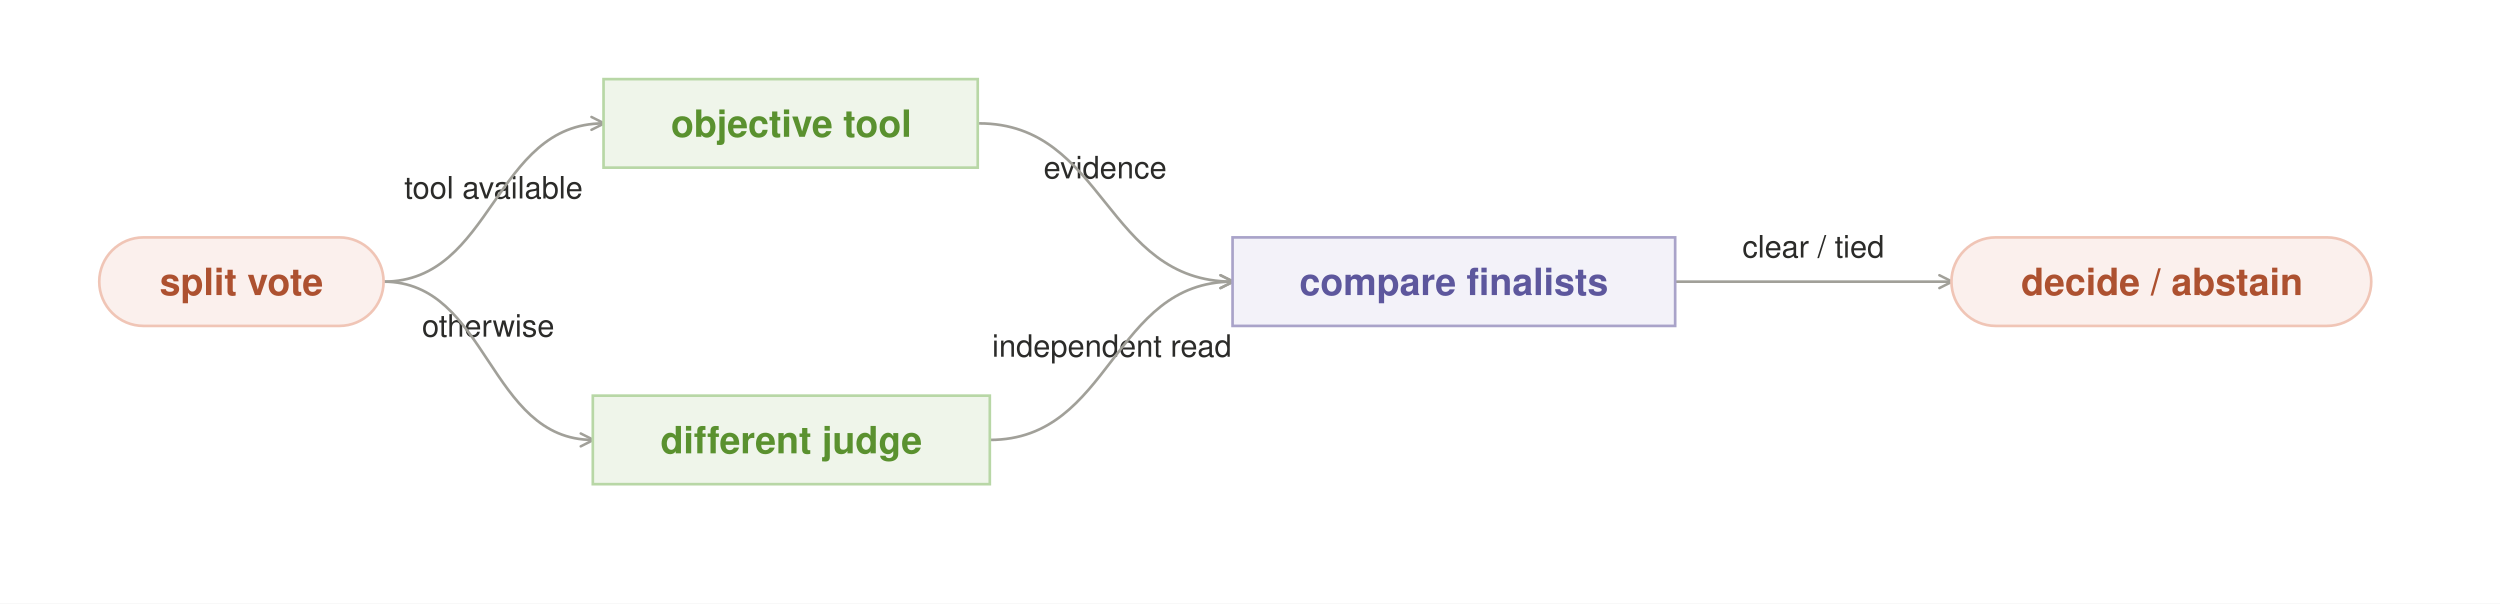
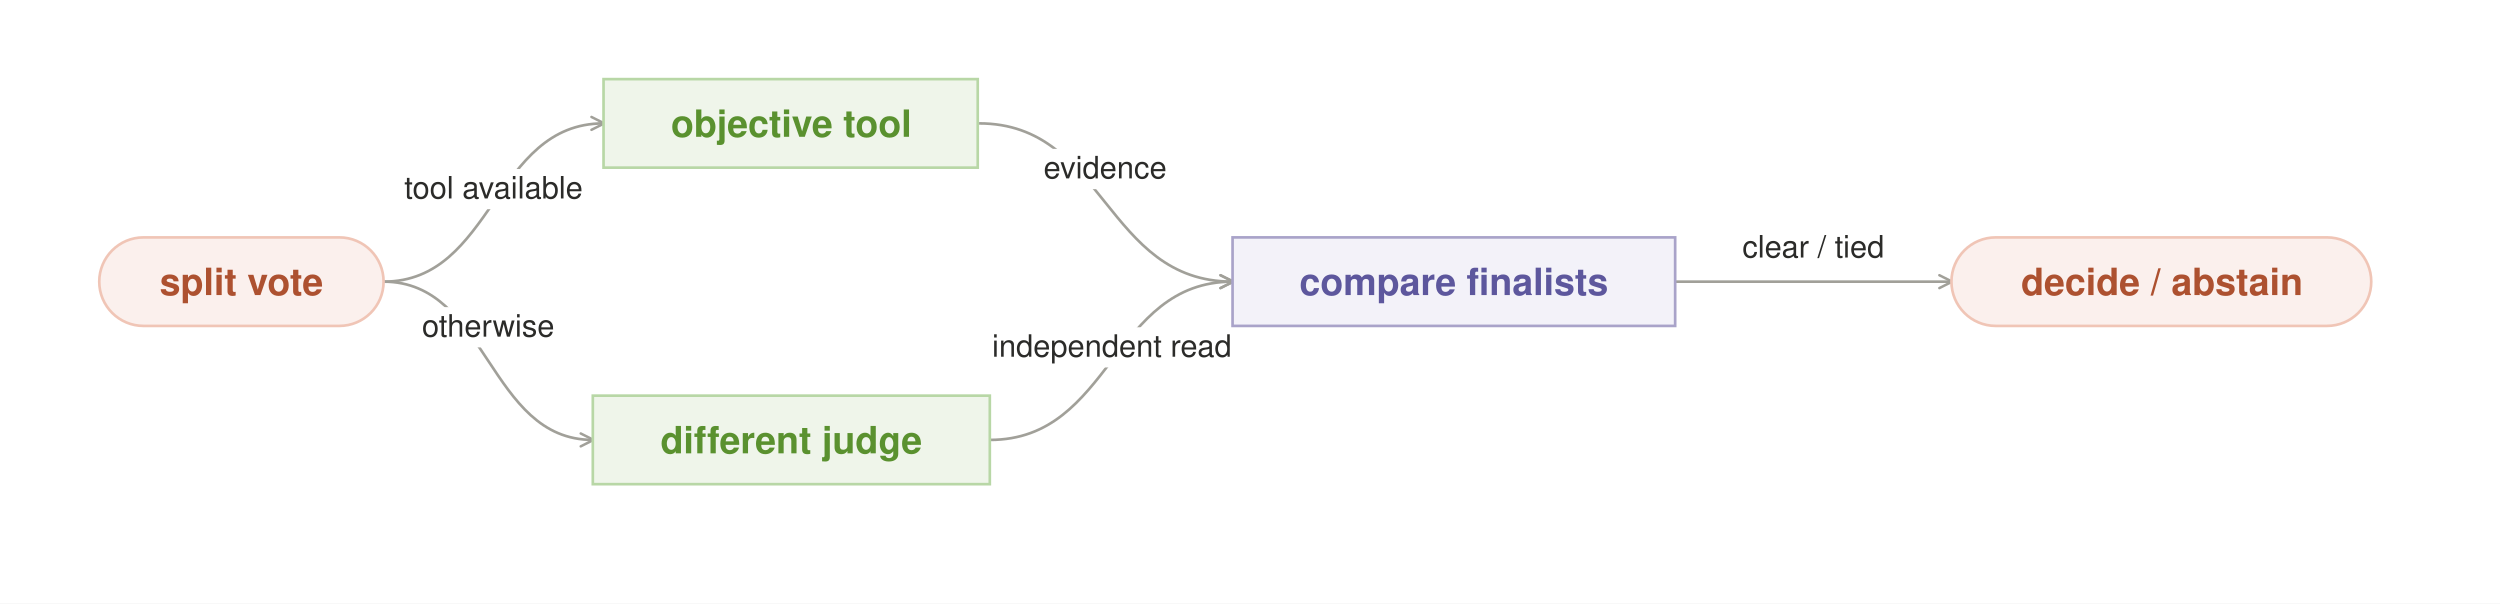
<svg xmlns="http://www.w3.org/2000/svg" viewBox="0 0 1864 450" font-family="Avenir Next, Nunito, Segoe UI, Helvetica, Arial, sans-serif" role="img" aria-labelledby="t">
  <defs>
    <marker id="ha" markerWidth="13.3" markerHeight="13.3" refX="11" refY="7.0" orient="auto" markerUnits="userSpaceOnUse">
      <path d="M2 2.2 L11.5 7.0 L2 11.8" fill="none" stroke="#a1a099" stroke-width="1.9" stroke-linecap="round" stroke-linejoin="round" />
    </marker>
    <marker id="Ha" markerWidth="18.1" markerHeight="18.1" refX="15" refY="9.5" orient="auto" markerUnits="userSpaceOnUse">
      <path d="M2 3.0 L15.6 9.5 L2 16.0" fill="none" stroke="#a1a099" stroke-width="3.0" stroke-linecap="round" stroke-linejoin="round" />
    </marker>
    <marker id="hg" markerWidth="13.3" markerHeight="13.3" refX="11" refY="7.0" orient="auto" markerUnits="userSpaceOnUse">
      <path d="M2 2.2 L11.5 7.0 L2 11.8" fill="none" stroke="#5a912f" stroke-width="1.9" stroke-linecap="round" stroke-linejoin="round" />
    </marker>
    <marker id="Hg" markerWidth="18.1" markerHeight="18.1" refX="15" refY="9.5" orient="auto" markerUnits="userSpaceOnUse">
      <path d="M2 3.0 L15.6 9.5 L2 16.0" fill="none" stroke="#5a912f" stroke-width="3.0" stroke-linecap="round" stroke-linejoin="round" />
    </marker>
    <marker id="hp" markerWidth="13.3" markerHeight="13.3" refX="11" refY="7.0" orient="auto" markerUnits="userSpaceOnUse">
      <path d="M2 2.2 L11.5 7.0 L2 11.8" fill="none" stroke="#5d579d" stroke-width="1.9" stroke-linecap="round" stroke-linejoin="round" />
    </marker>
    <marker id="Hp" markerWidth="18.1" markerHeight="18.1" refX="15" refY="9.5" orient="auto" markerUnits="userSpaceOnUse">
      <path d="M2 3.0 L15.6 9.5 L2 16.0" fill="none" stroke="#5d579d" stroke-width="3.0" stroke-linecap="round" stroke-linejoin="round" />
    </marker>
    <marker id="hc" markerWidth="13.3" markerHeight="13.3" refX="11" refY="7.0" orient="auto" markerUnits="userSpaceOnUse">
      <path d="M2 2.2 L11.5 7.0 L2 11.8" fill="none" stroke="#ad5130" stroke-width="1.9" stroke-linecap="round" stroke-linejoin="round" />
    </marker>
    <marker id="Hc" markerWidth="18.1" markerHeight="18.1" refX="15" refY="9.5" orient="auto" markerUnits="userSpaceOnUse">
      <path d="M2 3.0 L15.6 9.5 L2 16.0" fill="none" stroke="#ad5130" stroke-width="3.0" stroke-linecap="round" stroke-linejoin="round" />
    </marker>
    <marker id="hk" markerWidth="13.3" markerHeight="13.3" refX="11" refY="7.0" orient="auto" markerUnits="userSpaceOnUse">
      <path d="M2 2.2 L11.5 7.0 L2 11.8" fill="none" stroke="#2b2b29" stroke-width="1.9" stroke-linecap="round" stroke-linejoin="round" />
    </marker>
    <marker id="Hk" markerWidth="18.1" markerHeight="18.1" refX="15" refY="9.5" orient="auto" markerUnits="userSpaceOnUse">
      <path d="M2 3.0 L15.6 9.5 L2 16.0" fill="none" stroke="#2b2b29" stroke-width="3.0" stroke-linecap="round" stroke-linejoin="round" />
    </marker>
  </defs>
  <rect width="1864" height="450" fill="#fff" />
-   <text x="368" y="148" text-anchor="middle" fill="#2b2b29" font-size="23">tool available</text>
-   <text x="364" y="251" text-anchor="middle" fill="#2b2b29" font-size="23">otherwise</text>
-   <text x="824" y="133" text-anchor="middle" fill="#2b2b29" font-size="23">evidence</text>
-   <text x="829" y="266" text-anchor="middle" fill="#2b2b29" font-size="23">independent read</text>
-   <text x="1352" y="192" text-anchor="middle" fill="#2b2b29" font-size="23">clear / tied</text>
  <path d="M 286 210 C 368 210, 368 92, 450 92" fill="none" stroke="#a1a099" stroke-width="2" marker-end="url(#ha)" />
  <path d="M 286 210 C 364 210, 364 328, 442 328" fill="none" stroke="#a1a099" stroke-width="2" marker-end="url(#ha)" />
  <path d="M 730 92 C 824 92, 824 210, 919 210" fill="none" stroke="#a1a099" stroke-width="2" marker-end="url(#ha)" />
  <path d="M 738 328 C 829 328, 829 210, 919 210" fill="none" stroke="#a1a099" stroke-width="2" marker-end="url(#ha)" />
  <path d="M 1249 210 C 1352 210, 1352 210, 1455 210" fill="none" stroke="#a1a099" stroke-width="2" marker-end="url(#ha)" />
+   <rect class="edge-label-bg" x="266" y="126" width="205" height="30" rx="5" fill="#fff" />
+   <text class="edge-label" x="368" y="148" text-anchor="middle" fill="#2b2b29" font-size="23">tool available</text>
+   <rect class="edge-label-bg" x="296" y="229" width="136" height="30" rx="5" fill="#fff" />
+   <text class="edge-label" x="364" y="251" text-anchor="middle" fill="#2b2b29" font-size="23">otherwise</text>
+   <rect class="edge-label-bg" x="763" y="111" width="122" height="30" rx="5" fill="#fff" />
+   <text class="edge-label" x="824" y="133" text-anchor="middle" fill="#2b2b29" font-size="23">evidence</text>
+   <rect class="edge-label-bg" x="712" y="244" width="233" height="30" rx="5" fill="#fff" />
+   <text class="edge-label" x="829" y="266" text-anchor="middle" fill="#2b2b29" font-size="23">independent read</text>
+   <rect class="edge-label-bg" x="1263" y="170" width="178" height="30" rx="5" fill="#fff" />
+   <text class="edge-label" x="1352" y="192" text-anchor="middle" fill="#2b2b29" font-size="23">clear / tied</text>
  <rect x="74" y="177" width="212" height="66" rx="33" fill="#fbf0ed" stroke="#f0c5b6" stroke-width="2" />
  <text x="180" y="220" text-anchor="middle" fill="#ad5130" font-size="28" font-weight="600">split vote</text>
  <rect x="450" y="59" width="279" height="66" rx="0" fill="#eff5ea" stroke="#b8d7a6" stroke-width="2" />
  <text x="590" y="102" text-anchor="middle" fill="#5a912f" font-size="28" font-weight="600">objective tool</text>
  <rect x="442" y="295" width="296" height="66" rx="0" fill="#eff5ea" stroke="#b8d7a6" stroke-width="2" />
  <text x="590" y="338" text-anchor="middle" fill="#5a912f" font-size="28" font-weight="600">different judge</text>
  <rect x="919" y="177" width="330" height="66" rx="0" fill="#f3f2f9" stroke="#a9a3c9" stroke-width="2" />
  <text x="1084" y="220" text-anchor="middle" fill="#5d579d" font-size="28" font-weight="600">compare finalists</text>
  <rect x="1455" y="177" width="313" height="66" rx="33" fill="#fbf0ed" stroke="#f0c5b6" stroke-width="2" />
  <text x="1612" y="220" text-anchor="middle" fill="#ad5130" font-size="28" font-weight="600">decide / abstain</text>
</svg>
